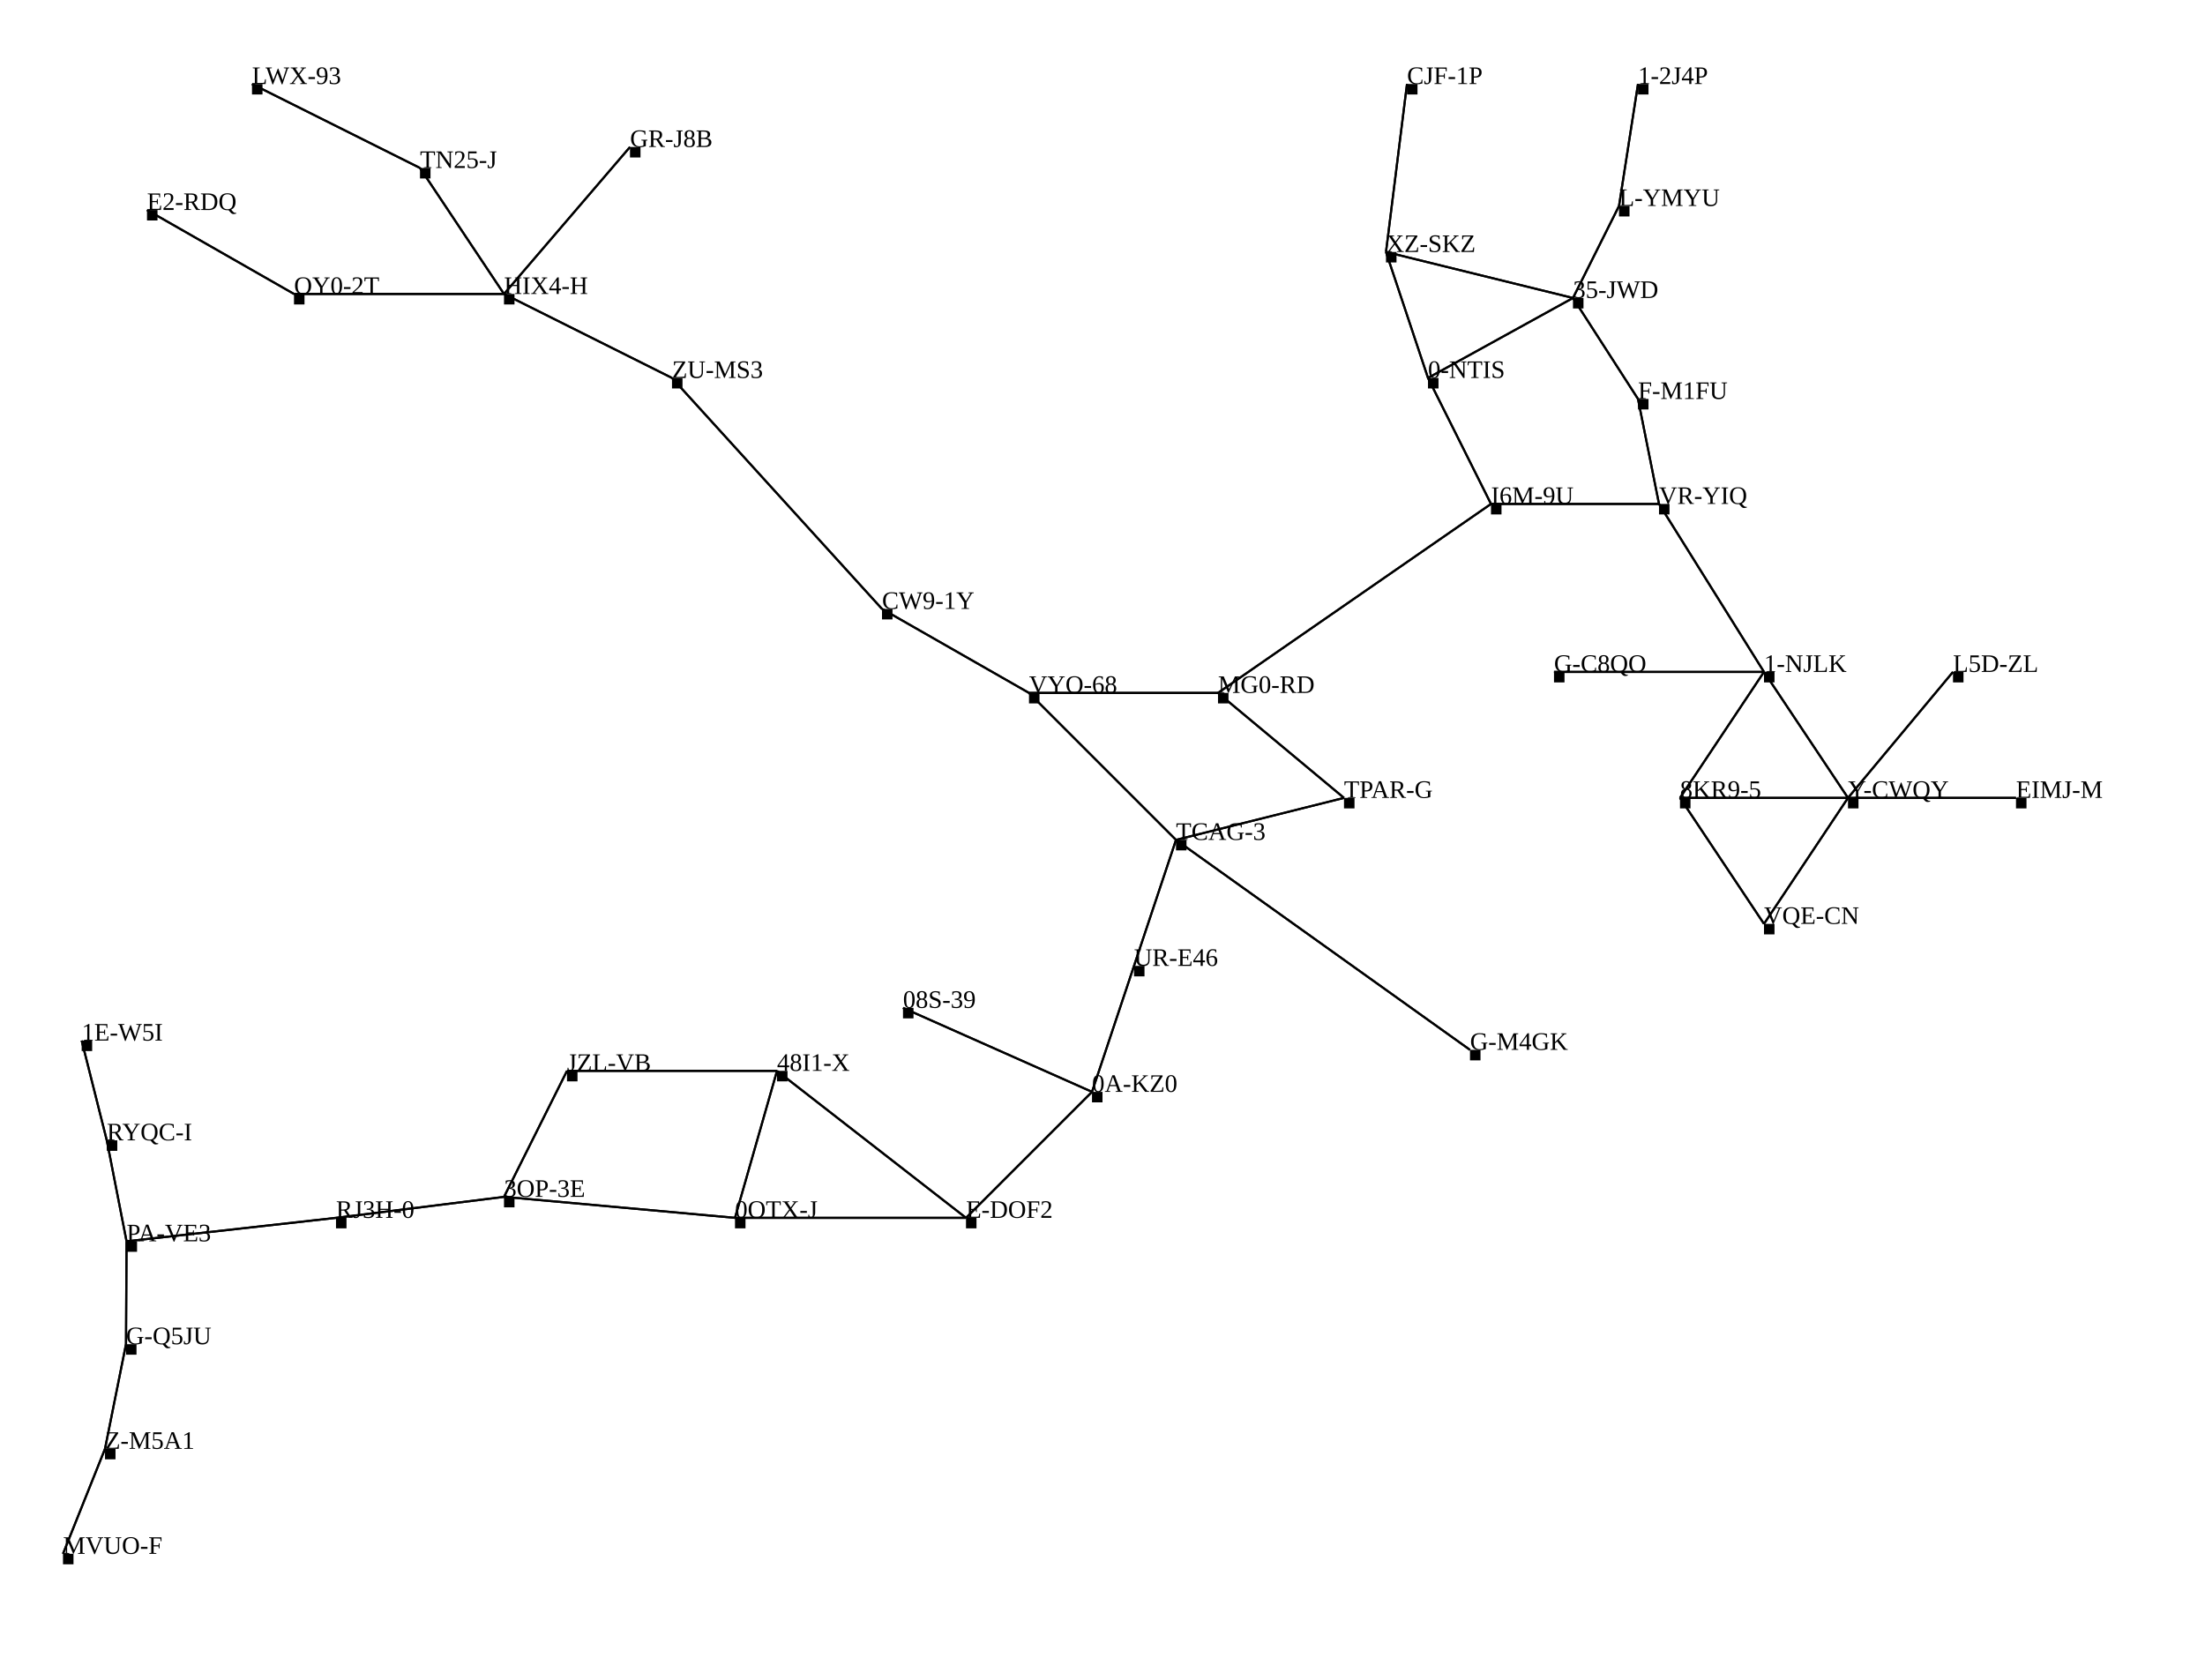
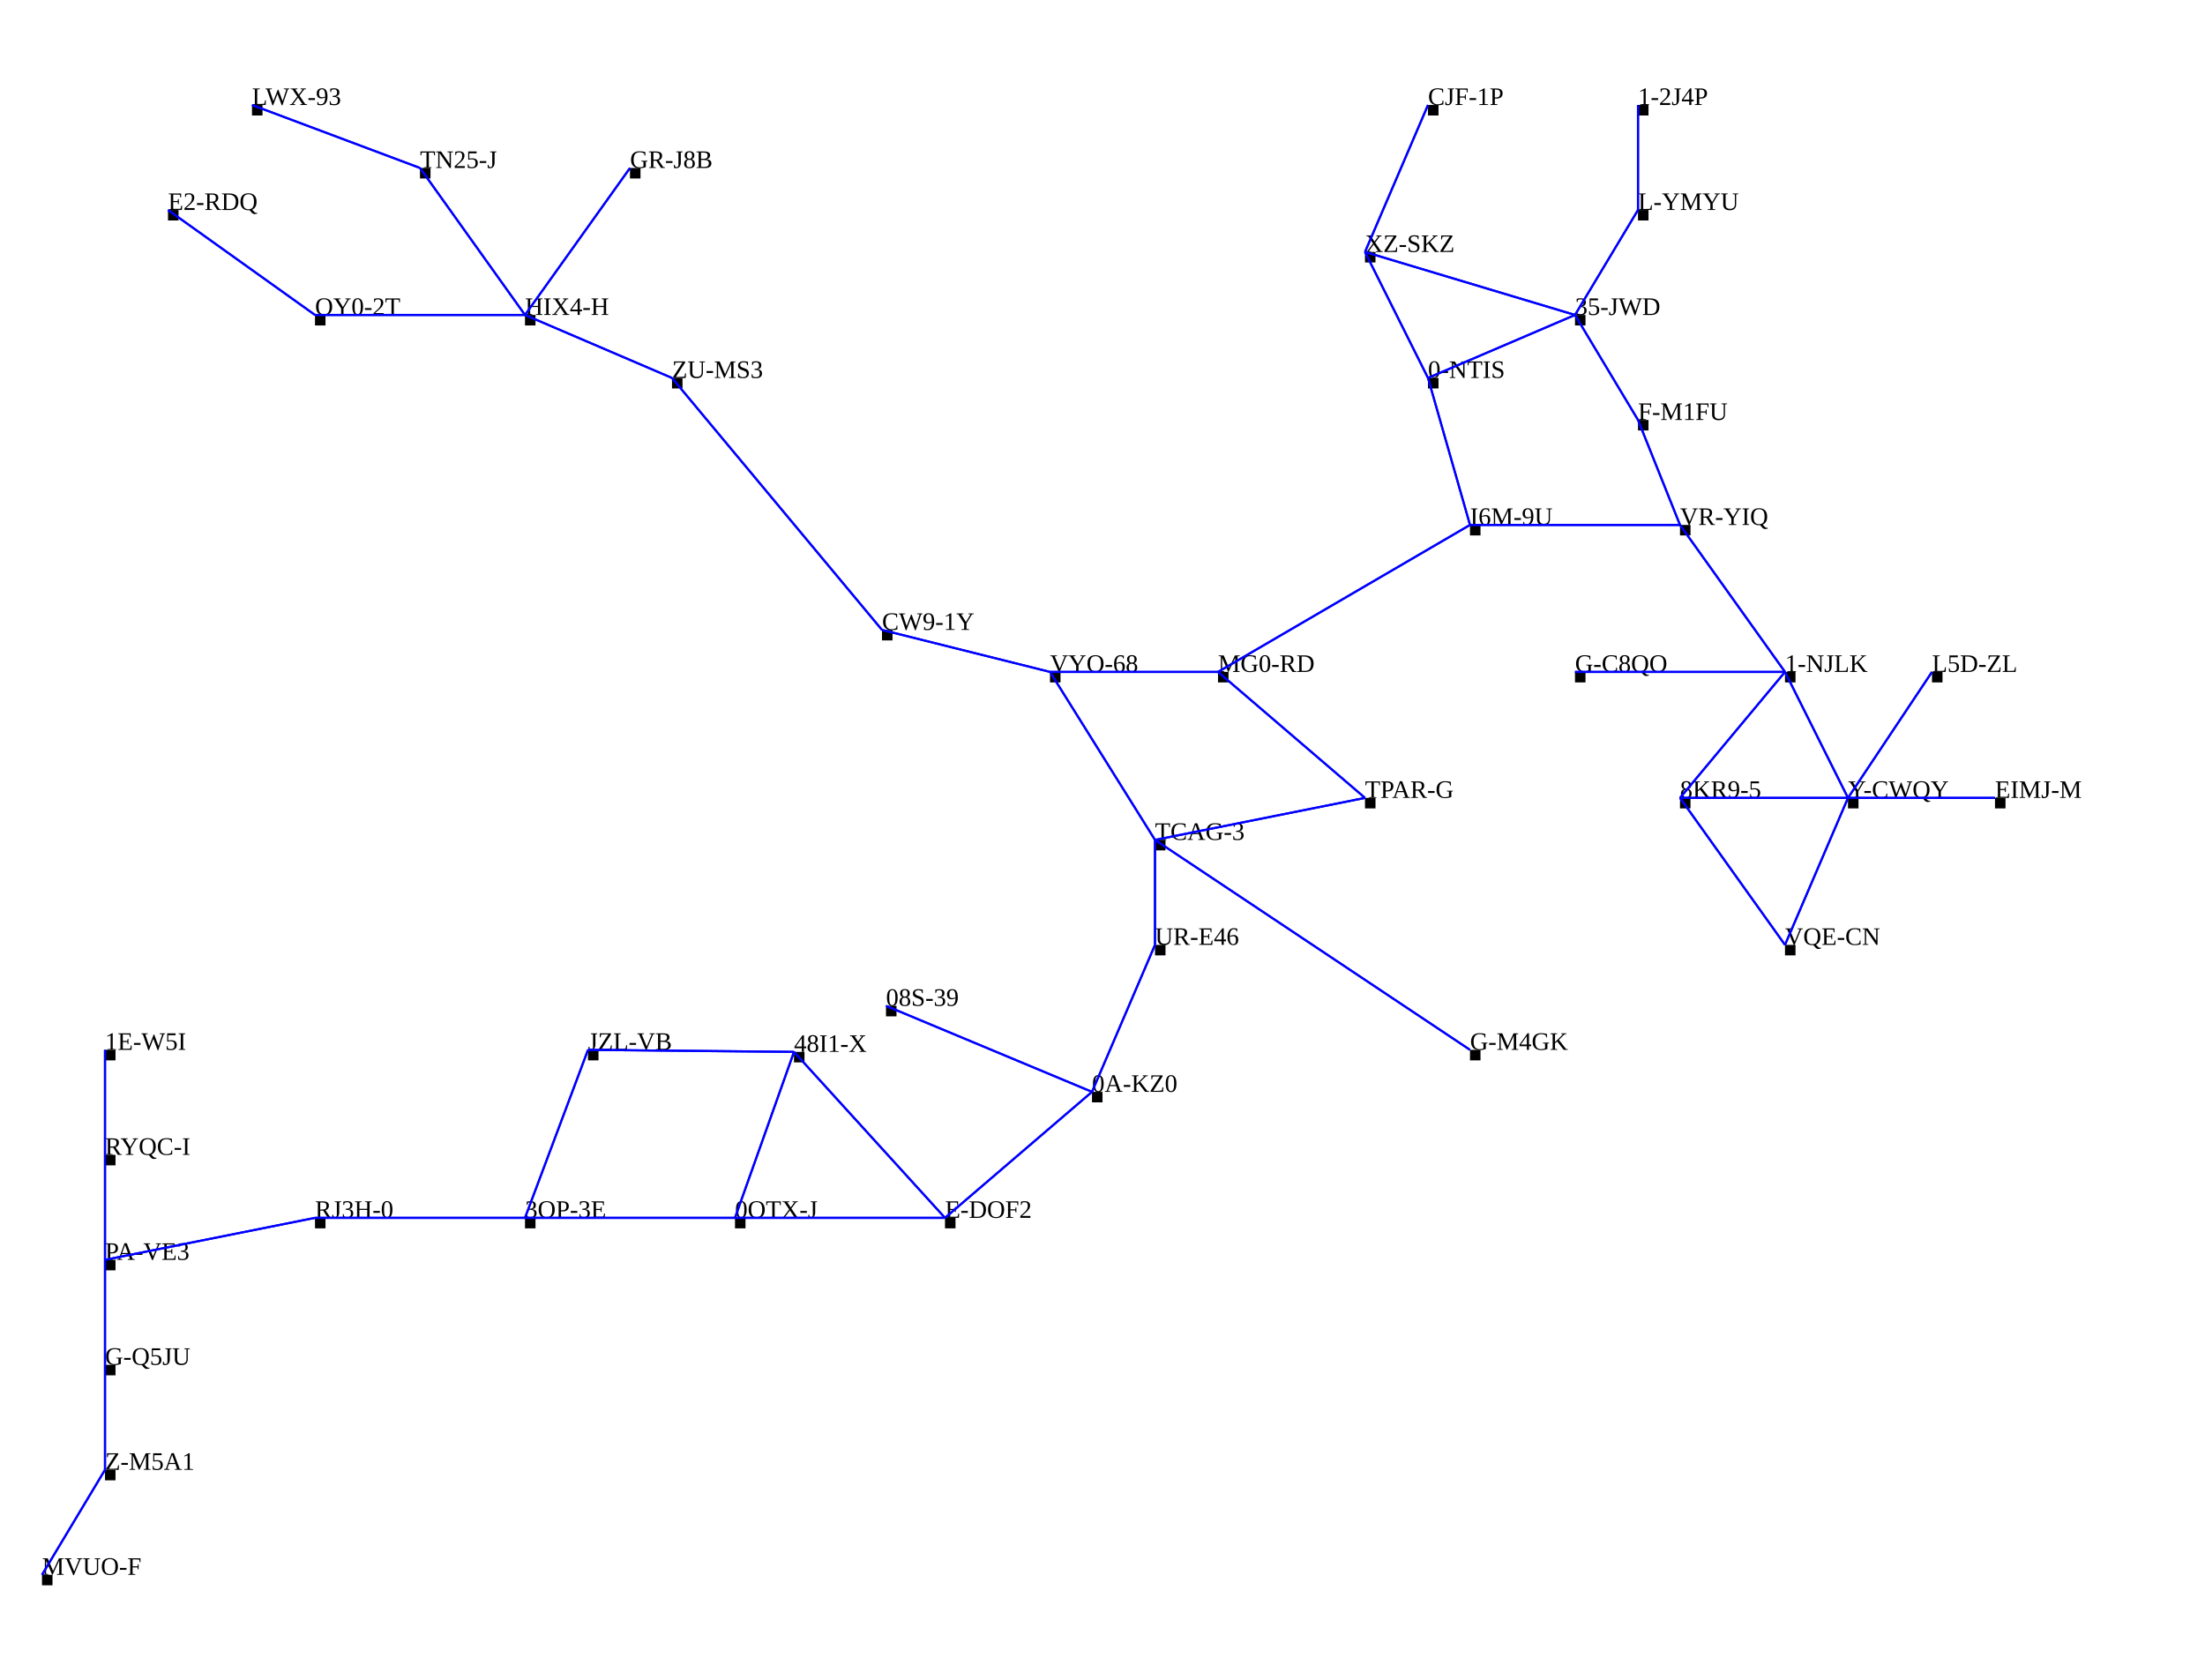
- <svg xmlns="http://www.w3.org/2000/svg" height="800.00" width="1050.00" id="22258">
-   <rect ID="30004964" Type="system" height="5.00" y="495.57" Region="Period Basis" Name="1E-W5I" width="5.00" x="38.89" id="22259" />
-   <text x="38.89" id="22260" y="495.57">1E-W5I</text>
-   <rect ID="30004966" Type="system" height="5.00" y="740.00" Region="Period Basis" Name="MVUO-F" width="5.00" x="30.00" id="22262" />
-   <text x="30.00" id="22263" y="740.00">MVUO-F</text>
-   <rect ID="30004963" Type="system" height="5.00" y="543.09" Region="Period Basis" Name="RYQC-I" width="5.00" x="50.85" id="22265" />
-   <text x="50.85" id="22266" y="543.09">RYQC-I</text>
-   <rect ID="30004965" Type="system" height="5.00" y="690.00" Region="Period Basis" Name="Z-M5A1" width="5.00" x="50.00" id="22268" />
-   <text x="50.00" id="22269" y="690.00">Z-M5A1</text>
-   <rect ID="30004962" Type="system" height="5.00" y="640.17" Region="Period Basis" Name="G-Q5JU" width="5.00" x="60.00" id="22271" />
-   <text x="60.00" id="22272" y="640.17">G-Q5JU</text>
-   <rect ID="30004961" Type="system" height="5.00" y="591.17" Region="Period Basis" Name="PA-VE3" width="5.00" x="60.26" id="22274" />
-   <text x="60.26" id="22275" y="591.17">PA-VE3</text>
-   <rect ID="30004959" Type="system" height="5.00" y="100.00" Region="Period Basis" Name="E2-RDQ" width="5.00" x="70.00" id="22277" />
-   <text x="70.00" id="22278" y="100.00">E2-RDQ</text>
-   <rect ID="30004958" Type="system" height="5.00" y="140.00" Region="Period Basis" Name="OY0-2T" width="5.00" x="140.00" id="22280" />
-   <text x="140.00" id="22281" y="140.00">OY0-2T</text>
-   <rect ID="30004953" Type="system" height="5.00" y="580.00" Region="Period Basis" Name="RJ3H-0" width="5.00" x="160.00" id="22283" />
-   <text x="160.00" id="22284" y="580.00">RJ3H-0</text>
-   <rect ID="30004960" Type="system" height="5.00" y="80.00" Region="Period Basis" Name="TN25-J" width="5.00" x="200.00" id="22286" />
-   <text x="200.00" id="22287" y="80.00">TN25-J</text>
-   <rect ID="30004951" Type="system" height="5.00" y="570.00" Region="Period Basis" Name="3OP-3E" width="5.00" x="240.00" id="22289" />
-   <text x="240.00" id="22290" y="570.00">3OP-3E</text>
-   <rect ID="30004956" Type="system" height="5.00" y="140.00" Region="Period Basis" Name="HIX4-H" width="5.00" x="240.00" id="22292" />
-   <text x="240.00" id="22293" y="140.00">HIX4-H</text>
-   <rect ID="30004952" Type="system" height="5.00" y="510.00" Region="Period Basis" Name="JZL-VB" width="5.00" x="270.00" id="22295" />
-   <text x="270.00" id="22296" y="510.00">JZL-VB</text>
-   <rect ID="30004957" Type="system" height="5.00" y="70.00" Region="Period Basis" Name="GR-J8B" width="5.00" x="300.00" id="22298" />
-   <text x="300.00" id="22299" y="70.00">GR-J8B</text>
-   <rect ID="30004955" Type="system" height="5.00" y="180.00" Region="Period Basis" Name="ZU-MS3" width="5.00" x="320.00" id="22301" />
-   <text x="320.00" id="22302" y="180.00">ZU-MS3</text>
-   <rect ID="30004950" Type="system" height="5.00" y="580.00" Region="Period Basis" Name="0OTX-J" width="5.00" x="350.00" id="22304" />
-   <text x="350.00" id="22305" y="580.00">0OTX-J</text>
-   <rect ID="30004949" Type="system" height="5.00" y="510.00" Region="Period Basis" Name="48I1-X" width="5.00" x="370.00" id="22307" />
-   <text x="370.00" id="22308" y="510.00">48I1-X</text>
-   <rect ID="30004939" Type="system" height="5.00" y="290.00" Region="Period Basis" Name="CW9-1Y" width="5.00" x="420.00" id="22310" />
-   <text x="420.00" id="22311" y="290.00">CW9-1Y</text>
-   <rect ID="30004954" Type="system" height="5.00" y="480.00" Region="Period Basis" Name="08S-39" width="5.00" x="430.00" id="22313" />
-   <text x="430.00" id="22314" y="480.00">08S-39</text>
-   <rect ID="30004948" Type="system" height="5.00" y="580.00" Region="Period Basis" Name="E-DOF2" width="5.00" x="460.00" id="22316" />
-   <text x="460.00" id="22317" y="580.00">E-DOF2</text>
-   <rect ID="30004936" Type="system" height="5.00" y="330.00" Region="Period Basis" Name="VYO-68" width="5.00" x="490.00" id="22319" />
-   <text x="490.00" id="22320" y="330.00">VYO-68</text>
-   <rect ID="30004947" Type="system" height="5.00" y="520.00" Region="Period Basis" Name="0A-KZ0" width="5.00" x="520.00" id="22322" />
-   <text x="520.00" id="22323" y="520.00">0A-KZ0</text>
-   <rect ID="30004938" Type="system" height="5.00" y="460.00" Region="Period Basis" Name="UR-E46" width="5.00" x="540.00" id="22325" />
-   <text x="540.00" id="22326" y="460.00">UR-E46</text>
-   <rect ID="30004937" Type="system" height="5.00" y="400.00" Region="Period Basis" Name="TCAG-3" width="5.00" x="560.00" id="22328" />
-   <text x="560.00" id="22329" y="400.00">TCAG-3</text>
-   <rect ID="30004934" Type="system" height="5.00" y="330.00" Region="Period Basis" Name="MG0-RD" width="5.00" x="580.00" id="22331" />
-   <text x="580.00" id="22332" y="330.00">MG0-RD</text>
-   <rect ID="30004935" Type="system" height="5.00" y="380.00" Region="Period Basis" Name="TPAR-G" width="5.00" x="640.00" id="22334" />
-   <text x="640.00" id="22335" y="380.00">TPAR-G</text>
-   <rect ID="30004932" Type="system" height="5.00" y="120.00" Region="Period Basis" Name="XZ-SKZ" width="5.00" x="660.00" id="22337" />
-   <text x="660.00" id="22338" y="120.00">XZ-SKZ</text>
-   <rect ID="30004930" Type="system" height="5.00" y="180.00" Region="Period Basis" Name="0-NTIS" width="5.00" x="680.00" id="22340" />
-   <text x="680.00" id="22341" y="180.00">0-NTIS</text>
-   <rect ID="30004933" Type="system" height="5.00" y="240.00" Region="Period Basis" Name="I6M-9U" width="5.00" x="710.00" id="22343" />
-   <text x="710.00" id="22344" y="240.00">I6M-9U</text>
-   <rect ID="30004945" Type="system" height="5.00" y="320.00" Region="Period Basis" Name="G-C8QO" width="5.00" x="740.00" id="22346" />
-   <text x="740.00" id="22347" y="320.00">G-C8QO</text>
-   <rect ID="30004928" Type="system" height="5.00" y="141.91" Region="Period Basis" Name="35-JWD" width="5.00" x="749.04" id="22349" />
-   <text x="749.04" id="22350" y="141.91">35-JWD</text>
-   <rect ID="30004927" Type="system" height="5.00" y="98.09" Region="Period Basis" Name="L-YMYU" width="5.00" x="770.96" id="22352" />
-   <text x="770.96" id="22353" y="98.09">L-YMYU</text>
-   <rect ID="30004929" Type="system" height="5.00" y="190.00" Region="Period Basis" Name="F-M1FU" width="5.00" x="780.00" id="22355" />
-   <text x="780.00" id="22356" y="190.00">F-M1FU</text>
-   <rect ID="30004931" Type="system" height="5.00" y="240.00" Region="Period Basis" Name="VR-YIQ" width="5.00" x="790.00" id="22358" />
-   <text x="790.00" id="22359" y="240.00">VR-YIQ</text>
-   <rect ID="30004942" Type="system" height="5.00" y="380.00" Region="Period Basis" Name="8KR9-5" width="5.00" x="800.00" id="22361" />
-   <text x="800.00" id="22362" y="380.00">8KR9-5</text>
-   <rect ID="30004940" Type="system" height="5.00" y="320.00" Region="Period Basis" Name="1-NJLK" width="5.00" x="840.00" id="22364" />
-   <text x="840.00" id="22365" y="320.00">1-NJLK</text>
-   <rect ID="30004943" Type="system" height="5.00" y="440.00" Region="Period Basis" Name="VQE-CN" width="5.00" x="840.00" id="22367" />
-   <text x="840.00" id="22368" y="440.00">VQE-CN</text>
-   <rect ID="30004941" Type="system" height="5.00" y="380.00" Region="Period Basis" Name="Y-CWQY" width="5.00" x="880.00" id="22370" />
-   <text x="880.00" id="22371" y="380.00">Y-CWQY</text>
-   <rect ID="30004944" Type="system" height="5.00" y="320.00" Region="Period Basis" Name="L5D-ZL" width="5.00" x="930.00" id="22373" />
-   <text x="930.00" id="22374" y="320.00">L5D-ZL</text>
-   <rect ID="30004946" Type="system" height="5.00" y="380.00" Region="Period Basis" Name="EIMJ-M" width="5.00" x="960.00" id="22376" />
-   <text x="960.00" id="22377" y="380.00">EIMJ-M</text>
-   <rect ID="30004800" Type="system" height="5.00" y="40.00" Region="Delve" Name="LWX-93" width="5.00" x="120.00" id="22379" />
-   <text x="120.00" id="22380" y="40.00">LWX-93</text>
-   <rect ID="30001926" Type="system" height="5.00" y="40.00" Region="Stain" Name="CJF-1P" width="5.00" x="670.00" id="22382" />
-   <text x="670.00" id="22383" y="40.00">CJF-1P</text>
-   <rect ID="30004696" Type="system" height="5.00" y="500.00" Region="Paragon Soul" Name="G-M4GK" width="5.00" x="700.00" id="22385" />
-   <text x="700.00" id="22386" y="500.00">G-M4GK</text>
-   <rect ID="30004801" Type="system" height="5.00" y="40.00" Region="Delve" Name="1-2J4P" width="5.00" x="780.00" id="22388" />
-   <text x="780.00" id="22389" y="40.00">1-2J4P</text>
-   <line x2="50.85" y1="495.57" x1="38.89" style="stroke:black;fill:black;" y2="543.09" id="22391" />
-   <line x2="50.00" y1="740.00" x1="30.00" style="stroke:black;fill:black;" y2="690.00" id="22392" />
-   <line x2="60.26" y1="543.09" x1="50.85" style="stroke:black;fill:black;" y2="591.17" id="22393" />
-   <line x2="38.89" y1="543.09" x1="50.85" style="stroke:black;fill:black;" y2="495.57" id="22394" />
-   <line x2="60.00" y1="690.00" x1="50.00" style="stroke:black;fill:black;" y2="640.17" id="22395" />
-   <line x2="30.00" y1="690.00" x1="50.00" style="stroke:black;fill:black;" y2="740.00" id="22396" />
-   <line x2="60.26" y1="640.17" x1="60.00" style="stroke:black;fill:black;" y2="591.17" id="22397" />
-   <line x2="50.00" y1="640.17" x1="60.00" style="stroke:black;fill:black;" y2="690.00" id="22398" />
-   <line x2="160.00" y1="591.17" x1="60.26" style="stroke:black;fill:black;" y2="580.00" id="22399" />
-   <line x2="60.00" y1="591.17" x1="60.26" style="stroke:black;fill:black;" y2="640.17" id="22400" />
-   <line x2="50.85" y1="591.17" x1="60.26" style="stroke:black;fill:black;" y2="543.09" id="22401" />
-   <line x2="140.00" y1="100.00" x1="70.00" style="stroke:black;fill:black;" y2="140.00" id="22402" />
-   <line x2="240.00" y1="140.00" x1="140.00" style="stroke:black;fill:black;" y2="140.00" id="22403" />
-   <line x2="70.00" y1="140.00" x1="140.00" style="stroke:black;fill:black;" y2="100.00" id="22404" />
-   <line x2="240.00" y1="580.00" x1="160.00" style="stroke:black;fill:black;" y2="570.00" id="22405" />
-   <line x2="60.26" y1="580.00" x1="160.00" style="stroke:black;fill:black;" y2="591.17" id="22406" />
-   <line x2="120.00" y1="80.00" x1="200.00" style="stroke:black;fill:black;" y2="40.00" id="22407" />
-   <line x2="240.00" y1="80.00" x1="200.00" style="stroke:black;fill:black;" y2="140.00" id="22408" />
-   <line x2="350.00" y1="570.00" x1="240.00" style="stroke:black;fill:black;" y2="580.00" id="22409" />
-   <line x2="270.00" y1="570.00" x1="240.00" style="stroke:black;fill:black;" y2="510.00" id="22410" />
-   <line x2="160.00" y1="570.00" x1="240.00" style="stroke:black;fill:black;" y2="580.00" id="22411" />
-   <line x2="320.00" y1="140.00" x1="240.00" style="stroke:black;fill:black;" y2="180.00" id="22412" />
-   <line x2="300.00" y1="140.00" x1="240.00" style="stroke:black;fill:black;" y2="70.00" id="22413" />
-   <line x2="140.00" y1="140.00" x1="240.00" style="stroke:black;fill:black;" y2="140.00" id="22414" />
-   <line x2="200.00" y1="140.00" x1="240.00" style="stroke:black;fill:black;" y2="80.00" id="22415" />
-   <line x2="370.00" y1="510.00" x1="270.00" style="stroke:black;fill:black;" y2="510.00" id="22416" />
-   <line x2="240.00" y1="510.00" x1="270.00" style="stroke:black;fill:black;" y2="570.00" id="22417" />
-   <line x2="240.00" y1="70.00" x1="300.00" style="stroke:black;fill:black;" y2="140.00" id="22418" />
-   <line x2="420.00" y1="180.00" x1="320.00" style="stroke:black;fill:black;" y2="290.00" id="22419" />
-   <line x2="240.00" y1="180.00" x1="320.00" style="stroke:black;fill:black;" y2="140.00" id="22420" />
-   <line x2="460.00" y1="580.00" x1="350.00" style="stroke:black;fill:black;" y2="580.00" id="22421" />
-   <line x2="370.00" y1="580.00" x1="350.00" style="stroke:black;fill:black;" y2="510.00" id="22422" />
-   <line x2="240.00" y1="580.00" x1="350.00" style="stroke:black;fill:black;" y2="570.00" id="22423" />
-   <line x2="460.00" y1="510.00" x1="370.00" style="stroke:black;fill:black;" y2="580.00" id="22424" />
-   <line x2="350.00" y1="510.00" x1="370.00" style="stroke:black;fill:black;" y2="580.00" id="22425" />
-   <line x2="270.00" y1="510.00" x1="370.00" style="stroke:black;fill:black;" y2="510.00" id="22426" />
-   <line x2="490.00" y1="290.00" x1="420.00" style="stroke:black;fill:black;" y2="330.00" id="22427" />
-   <line x2="320.00" y1="290.00" x1="420.00" style="stroke:black;fill:black;" y2="180.00" id="22428" />
-   <line x2="520.00" y1="480.00" x1="430.00" style="stroke:black;fill:black;" y2="520.00" id="22429" />
-   <line x2="520.00" y1="580.00" x1="460.00" style="stroke:black;fill:black;" y2="520.00" id="22430" />
-   <line x2="370.00" y1="580.00" x1="460.00" style="stroke:black;fill:black;" y2="510.00" id="22431" />
-   <line x2="350.00" y1="580.00" x1="460.00" style="stroke:black;fill:black;" y2="580.00" id="22432" />
-   <line x2="580.00" y1="330.00" x1="490.00" style="stroke:black;fill:black;" y2="330.00" id="22433" />
-   <line x2="560.00" y1="330.00" x1="490.00" style="stroke:black;fill:black;" y2="400.00" id="22434" />
-   <line x2="420.00" y1="330.00" x1="490.00" style="stroke:black;fill:black;" y2="290.00" id="22435" />
-   <line x2="540.00" y1="520.00" x1="520.00" style="stroke:black;fill:black;" y2="460.00" id="22436" />
-   <line x2="460.00" y1="520.00" x1="520.00" style="stroke:black;fill:black;" y2="580.00" id="22437" />
-   <line x2="430.00" y1="520.00" x1="520.00" style="stroke:black;fill:black;" y2="480.00" id="22438" />
-   <line x2="560.00" y1="460.00" x1="540.00" style="stroke:black;fill:black;" y2="400.00" id="22439" />
-   <line x2="520.00" y1="460.00" x1="540.00" style="stroke:black;fill:black;" y2="520.00" id="22440" />
-   <line x2="700.00" y1="400.00" x1="560.00" style="stroke:black;fill:black;" y2="500.00" id="22441" />
-   <line x2="640.00" y1="400.00" x1="560.00" style="stroke:black;fill:black;" y2="380.00" id="22442" />
-   <line x2="490.00" y1="400.00" x1="560.00" style="stroke:black;fill:black;" y2="330.00" id="22443" />
-   <line x2="540.00" y1="400.00" x1="560.00" style="stroke:black;fill:black;" y2="460.00" id="22444" />
-   <line x2="710.00" y1="330.00" x1="580.00" style="stroke:black;fill:black;" y2="240.00" id="22445" />
-   <line x2="640.00" y1="330.00" x1="580.00" style="stroke:black;fill:black;" y2="380.00" id="22446" />
-   <line x2="490.00" y1="330.00" x1="580.00" style="stroke:black;fill:black;" y2="330.00" id="22447" />
-   <line x2="580.00" y1="380.00" x1="640.00" style="stroke:black;fill:black;" y2="330.00" id="22448" />
-   <line x2="560.00" y1="380.00" x1="640.00" style="stroke:black;fill:black;" y2="400.00" id="22449" />
-   <line x2="670.00" y1="120.00" x1="660.00" style="stroke:black;fill:black;" y2="40.00" id="22450" />
-   <line x2="749.04" y1="120.00" x1="660.00" style="stroke:black;fill:black;" y2="141.91" id="22451" />
-   <line x2="680.00" y1="120.00" x1="660.00" style="stroke:black;fill:black;" y2="180.00" id="22452" />
-   <line x2="749.04" y1="180.00" x1="680.00" style="stroke:black;fill:black;" y2="141.91" id="22453" />
-   <line x2="660.00" y1="180.00" x1="680.00" style="stroke:black;fill:black;" y2="120.00" id="22454" />
-   <line x2="710.00" y1="180.00" x1="680.00" style="stroke:black;fill:black;" y2="240.00" id="22455" />
-   <line x2="680.00" y1="240.00" x1="710.00" style="stroke:black;fill:black;" y2="180.00" id="22456" />
-   <line x2="790.00" y1="240.00" x1="710.00" style="stroke:black;fill:black;" y2="240.00" id="22457" />
-   <line x2="580.00" y1="240.00" x1="710.00" style="stroke:black;fill:black;" y2="330.00" id="22458" />
-   <line x2="840.00" y1="320.00" x1="740.00" style="stroke:black;fill:black;" y2="320.00" id="22459" />
-   <line x2="770.96" y1="141.91" x1="749.04" style="stroke:black;fill:black;" y2="98.09" id="22460" />
-   <line x2="780.00" y1="141.91" x1="749.04" style="stroke:black;fill:black;" y2="190.00" id="22461" />
-   <line x2="680.00" y1="141.91" x1="749.04" style="stroke:black;fill:black;" y2="180.00" id="22462" />
-   <line x2="660.00" y1="141.91" x1="749.04" style="stroke:black;fill:black;" y2="120.00" id="22463" />
-   <line x2="780.00" y1="98.09" x1="770.96" style="stroke:black;fill:black;" y2="40.00" id="22464" />
-   <line x2="749.04" y1="98.09" x1="770.96" style="stroke:black;fill:black;" y2="141.91" id="22465" />
-   <line x2="749.04" y1="190.00" x1="780.00" style="stroke:black;fill:black;" y2="141.91" id="22466" />
-   <line x2="790.00" y1="190.00" x1="780.00" style="stroke:black;fill:black;" y2="240.00" id="22467" />
-   <line x2="780.00" y1="240.00" x1="790.00" style="stroke:black;fill:black;" y2="190.00" id="22468" />
-   <line x2="710.00" y1="240.00" x1="790.00" style="stroke:black;fill:black;" y2="240.00" id="22469" />
-   <line x2="840.00" y1="240.00" x1="790.00" style="stroke:black;fill:black;" y2="320.00" id="22470" />
-   <line x2="840.00" y1="380.00" x1="800.00" style="stroke:black;fill:black;" y2="320.00" id="22471" />
-   <line x2="880.00" y1="380.00" x1="800.00" style="stroke:black;fill:black;" y2="380.00" id="22472" />
-   <line x2="840.00" y1="380.00" x1="800.00" style="stroke:black;fill:black;" y2="440.00" id="22473" />
-   <line x2="790.00" y1="320.00" x1="840.00" style="stroke:black;fill:black;" y2="240.00" id="22474" />
-   <line x2="880.00" y1="320.00" x1="840.00" style="stroke:black;fill:black;" y2="380.00" id="22475" />
-   <line x2="800.00" y1="320.00" x1="840.00" style="stroke:black;fill:black;" y2="380.00" id="22476" />
-   <line x2="740.00" y1="320.00" x1="840.00" style="stroke:black;fill:black;" y2="320.00" id="22477" />
-   <line x2="880.00" y1="440.00" x1="840.00" style="stroke:black;fill:black;" y2="380.00" id="22478" />
-   <line x2="800.00" y1="440.00" x1="840.00" style="stroke:black;fill:black;" y2="380.00" id="22479" />
-   <line x2="840.00" y1="380.00" x1="880.00" style="stroke:black;fill:black;" y2="320.00" id="22480" />
-   <line x2="800.00" y1="380.00" x1="880.00" style="stroke:black;fill:black;" y2="380.00" id="22481" />
-   <line x2="840.00" y1="380.00" x1="880.00" style="stroke:black;fill:black;" y2="440.00" id="22482" />
-   <line x2="930.00" y1="380.00" x1="880.00" style="stroke:black;fill:black;" y2="320.00" id="22483" />
-   <line x2="960.00" y1="380.00" x1="880.00" style="stroke:black;fill:black;" y2="380.00" id="22484" />
-   <line x2="880.00" y1="320.00" x1="930.00" style="stroke:black;fill:black;" y2="380.00" id="22485" />
-   <line x2="880.00" y1="380.00" x1="960.00" style="stroke:black;fill:black;" y2="380.00" id="22486" />
-   <line x2="200.00" y1="40.00" x1="120.00" style="stroke:black;fill:black;" y2="80.00" id="22487" />
-   <line x2="660.00" y1="40.00" x1="670.00" style="stroke:black;fill:black;" y2="120.00" id="22488" />
-   <line x2="560.00" y1="500.00" x1="700.00" style="stroke:black;fill:black;" y2="400.00" id="22489" />
-   <line x2="770.96" y1="40.00" x1="780.00" style="stroke:black;fill:black;" y2="98.09" id="22490" />
+ <svg xmlns="http://www.w3.org/2000/svg" height="800.00" id="22258" width="1050.00">
+   <rect Name="1E-W5I" ID="30004964" Type="system" Region="Period Basis" y="500.00" x="50.00" width="5.00" height="5.00" id="22259" />
+   <text x="50.00" y="500.00" id="22260">1E-W5I</text>
+   <rect Name="MVUO-F" ID="30004966" Type="system" Region="Period Basis" y="750.00" x="20.00" width="5.00" height="5.00" id="22262" />
+   <text x="20.00" y="750.00" id="22263">MVUO-F</text>
+   <rect Name="RYQC-I" ID="30004963" Type="system" Region="Period Basis" y="550.00" x="50.00" width="5.00" height="5.00" id="22265" />
+   <text x="50.00" y="550.00" id="22266">RYQC-I</text>
+   <rect Name="Z-M5A1" ID="30004965" Type="system" Region="Period Basis" y="700.00" x="50.00" width="5.00" height="5.00" id="22268" />
+   <text x="50.00" y="700.00" id="22269">Z-M5A1</text>
+   <rect Name="G-Q5JU" ID="30004962" Type="system" Region="Period Basis" y="650.00" x="50.00" width="5.00" height="5.00" id="22271" />
+   <text x="50.00" y="650.00" id="22272">G-Q5JU</text>
+   <rect Name="PA-VE3" ID="30004961" Type="system" Region="Period Basis" y="600.00" x="50.00" width="5.00" height="5.00" id="22274" />
+   <text x="50.00" y="600.00" id="22275">PA-VE3</text>
+   <rect Name="E2-RDQ" ID="30004959" Type="system" Region="Period Basis" y="100.00" x="80.00" width="5.00" height="5.00" id="22277" />
+   <text x="80.00" y="100.00" id="22278">E2-RDQ</text>
+   <rect Name="OY0-2T" ID="30004958" Type="system" Region="Period Basis" y="150.00" x="150.00" width="5.00" height="5.00" id="22280" />
+   <text x="150.00" y="150.00" id="22281">OY0-2T</text>
+   <rect Name="RJ3H-0" ID="30004953" Type="system" Region="Period Basis" y="580.00" x="150.00" width="5.00" height="5.00" id="22283" />
+   <text x="150.00" y="580.00" id="22284">RJ3H-0</text>
+   <rect Name="TN25-J" ID="30004960" Type="system" Region="Period Basis" y="80.00" x="200.00" width="5.00" height="5.00" id="22286" />
+   <text x="200.00" y="80.00" id="22287">TN25-J</text>
+   <rect Name="3OP-3E" ID="30004951" Type="system" Region="Period Basis" y="580.00" x="250.00" width="5.00" height="5.00" id="22289" />
+   <text x="250.00" y="580.00" id="22290">3OP-3E</text>
+   <rect Name="HIX4-H" ID="30004956" Type="system" Region="Period Basis" y="150.00" x="250.00" width="5.00" height="5.00" id="22292" />
+   <text x="250.00" y="150.00" id="22293">HIX4-H</text>
+   <rect Name="JZL-VB" ID="30004952" Type="system" Region="Period Basis" y="500.00" x="280.00" width="5.00" height="5.00" id="22295" />
+   <text x="280.00" y="500.00" id="22296">JZL-VB</text>
+   <rect Name="GR-J8B" ID="30004957" Type="system" Region="Period Basis" y="80.00" x="300.00" width="5.00" height="5.00" id="22298" />
+   <text x="300.00" y="80.00" id="22299">GR-J8B</text>
+   <rect Name="ZU-MS3" ID="30004955" Type="system" Region="Period Basis" y="180.00" x="320.00" width="5.00" height="5.00" id="22301" />
+   <text x="320.00" y="180.00" id="22302">ZU-MS3</text>
+   <rect Name="0OTX-J" ID="30004950" Type="system" Region="Period Basis" y="580.00" x="350.00" width="5.00" height="5.00" id="22304" />
+   <text x="350.00" y="580.00" id="22305">0OTX-J</text>
+   <rect Name="48I1-X" ID="30004949" Type="system" Region="Period Basis" y="500.96" x="378.09" width="5.00" height="5.00" id="22307" />
+   <text x="378.09" y="500.96" id="22308">48I1-X</text>
+   <rect Name="CW9-1Y" ID="30004939" Type="system" Region="Period Basis" y="300.00" x="420.00" width="5.00" height="5.00" id="22310" />
+   <text x="420.00" y="300.00" id="22311">CW9-1Y</text>
+   <rect Name="08S-39" ID="30004954" Type="system" Region="Period Basis" y="479.04" x="421.91" width="5.00" height="5.00" id="22313" />
+   <text x="421.91" y="479.04" id="22314">08S-39</text>
+   <rect Name="E-DOF2" ID="30004948" Type="system" Region="Period Basis" y="580.00" x="450.00" width="5.00" height="5.00" id="22316" />
+   <text x="450.00" y="580.00" id="22317">E-DOF2</text>
+   <rect Name="VYO-68" ID="30004936" Type="system" Region="Period Basis" y="320.00" x="500.00" width="5.00" height="5.00" id="22319" />
+   <text x="500.00" y="320.00" id="22320">VYO-68</text>
+   <rect Name="0A-KZ0" ID="30004947" Type="system" Region="Period Basis" y="520.00" x="520.00" width="5.00" height="5.00" id="22322" />
+   <text x="520.00" y="520.00" id="22323">0A-KZ0</text>
+   <rect Name="UR-E46" ID="30004938" Type="system" Region="Period Basis" y="450.00" x="550.00" width="5.00" height="5.00" id="22325" />
+   <text x="550.00" y="450.00" id="22326">UR-E46</text>
+   <rect Name="TCAG-3" ID="30004937" Type="system" Region="Period Basis" y="400.00" x="550.00" width="5.00" height="5.00" id="22328" />
+   <text x="550.00" y="400.00" id="22329">TCAG-3</text>
+   <rect Name="MG0-RD" ID="30004934" Type="system" Region="Period Basis" y="320.00" x="580.00" width="5.00" height="5.00" id="22331" />
+   <text x="580.00" y="320.00" id="22332">MG0-RD</text>
+   <rect Name="TPAR-G" ID="30004935" Type="system" Region="Period Basis" y="380.00" x="650.00" width="5.00" height="5.00" id="22334" />
+   <text x="650.00" y="380.00" id="22335">TPAR-G</text>
+   <rect Name="XZ-SKZ" ID="30004932" Type="system" Region="Period Basis" y="120.00" x="650.00" width="5.00" height="5.00" id="22337" />
+   <text x="650.00" y="120.00" id="22338">XZ-SKZ</text>
+   <rect Name="0-NTIS" ID="30004930" Type="system" Region="Period Basis" y="180.00" x="680.00" width="5.00" height="5.00" id="22340" />
+   <text x="680.00" y="180.00" id="22341">0-NTIS</text>
+   <rect Name="I6M-9U" ID="30004933" Type="system" Region="Period Basis" y="250.00" x="700.00" width="5.00" height="5.00" id="22343" />
+   <text x="700.00" y="250.00" id="22344">I6M-9U</text>
+   <rect Name="G-C8QO" ID="30004945" Type="system" Region="Period Basis" y="320.00" x="750.00" width="5.00" height="5.00" id="22346" />
+   <text x="750.00" y="320.00" id="22347">G-C8QO</text>
+   <rect Name="35-JWD" ID="30004928" Type="system" Region="Period Basis" y="150.00" x="750.00" width="5.00" height="5.00" id="22349" />
+   <text x="750.00" y="150.00" id="22350">35-JWD</text>
+   <rect Name="L-YMYU" ID="30004927" Type="system" Region="Period Basis" y="100.00" x="780.00" width="5.00" height="5.00" id="22352" />
+   <text x="780.00" y="100.00" id="22353">L-YMYU</text>
+   <rect Name="F-M1FU" ID="30004929" Type="system" Region="Period Basis" y="200.00" x="780.00" width="5.00" height="5.00" id="22355" />
+   <text x="780.00" y="200.00" id="22356">F-M1FU</text>
+   <rect Name="VR-YIQ" ID="30004931" Type="system" Region="Period Basis" y="250.00" x="800.00" width="5.00" height="5.00" id="22358" />
+   <text x="800.00" y="250.00" id="22359">VR-YIQ</text>
+   <rect Name="8KR9-5" ID="30004942" Type="system" Region="Period Basis" y="380.00" x="800.00" width="5.00" height="5.00" id="22361" />
+   <text x="800.00" y="380.00" id="22362">8KR9-5</text>
+   <rect Name="1-NJLK" ID="30004940" Type="system" Region="Period Basis" y="320.00" x="850.00" width="5.00" height="5.00" id="22364" />
+   <text x="850.00" y="320.00" id="22365">1-NJLK</text>
+   <rect Name="VQE-CN" ID="30004943" Type="system" Region="Period Basis" y="450.00" x="850.00" width="5.00" height="5.00" id="22367" />
+   <text x="850.00" y="450.00" id="22368">VQE-CN</text>
+   <rect Name="Y-CWQY" ID="30004941" Type="system" Region="Period Basis" y="380.00" x="880.00" width="5.00" height="5.00" id="22370" />
+   <text x="880.00" y="380.00" id="22371">Y-CWQY</text>
+   <rect Name="L5D-ZL" ID="30004944" Type="system" Region="Period Basis" y="320.00" x="920.00" width="5.00" height="5.00" id="22373" />
+   <text x="920.00" y="320.00" id="22374">L5D-ZL</text>
+   <rect Name="EIMJ-M" ID="30004946" Type="system" Region="Period Basis" y="380.00" x="950.00" width="5.00" height="5.00" id="22376" />
+   <text x="950.00" y="380.00" id="22377">EIMJ-M</text>
+   <rect Name="LWX-93" ID="30004800" Type="system" Region="Delve" y="50.00" x="120.00" width="5.00" height="5.00" id="22379" />
+   <text x="120.00" y="50.00" id="22380">LWX-93</text>
+   <rect Name="CJF-1P" ID="30001926" Type="system" Region="Stain" y="50.00" x="680.00" width="5.00" height="5.00" id="22382" />
+   <text x="680.00" y="50.00" id="22383">CJF-1P</text>
+   <rect Name="G-M4GK" ID="30004696" Type="system" Region="Paragon Soul" y="500.00" x="700.00" width="5.00" height="5.00" id="22385" />
+   <text x="700.00" y="500.00" id="22386">G-M4GK</text>
+   <rect Name="1-2J4P" ID="30004801" Type="system" Region="Delve" y="50.00" x="780.00" width="5.00" height="5.00" id="22388" />
+   <text x="780.00" y="50.00" id="22389">1-2J4P</text>
+   <line y1="500.00" x1="50.00" y2="550.00" x2="50.00" style="fill:blue;stroke:blue;" id="22391" />
+   <line y1="750.00" x1="20.00" y2="700.00" x2="50.00" style="fill:blue;stroke:blue;" id="22392" />
+   <line y1="550.00" x1="50.00" y2="600.00" x2="50.00" style="fill:blue;stroke:blue;" id="22393" />
+   <line y1="550.00" x1="50.00" y2="500.00" x2="50.00" style="fill:blue;stroke:blue;" id="22394" />
+   <line y1="700.00" x1="50.00" y2="650.00" x2="50.00" style="fill:blue;stroke:blue;" id="22395" />
+   <line y1="700.00" x1="50.00" y2="750.00" x2="20.00" style="fill:blue;stroke:blue;" id="22396" />
+   <line y1="650.00" x1="50.00" y2="600.00" x2="50.00" style="fill:blue;stroke:blue;" id="22397" />
+   <line y1="650.00" x1="50.00" y2="700.00" x2="50.00" style="fill:blue;stroke:blue;" id="22398" />
+   <line y1="600.00" x1="50.00" y2="580.00" x2="150.00" style="fill:blue;stroke:blue;" id="22399" />
+   <line y1="600.00" x1="50.00" y2="650.00" x2="50.00" style="fill:blue;stroke:blue;" id="22400" />
+   <line y1="600.00" x1="50.00" y2="550.00" x2="50.00" style="fill:blue;stroke:blue;" id="22401" />
+   <line y1="100.00" x1="80.00" y2="150.00" x2="150.00" style="fill:blue;stroke:blue;" id="22402" />
+   <line y1="150.00" x1="150.00" y2="150.00" x2="250.00" style="fill:blue;stroke:blue;" id="22403" />
+   <line y1="150.00" x1="150.00" y2="100.00" x2="80.00" style="fill:blue;stroke:blue;" id="22404" />
+   <line y1="580.00" x1="150.00" y2="580.00" x2="250.00" style="fill:blue;stroke:blue;" id="22405" />
+   <line y1="580.00" x1="150.00" y2="600.00" x2="50.00" style="fill:blue;stroke:blue;" id="22406" />
+   <line y1="80.00" x1="200.00" y2="50.00" x2="120.00" style="fill:blue;stroke:blue;" id="22407" />
+   <line y1="80.00" x1="200.00" y2="150.00" x2="250.00" style="fill:blue;stroke:blue;" id="22408" />
+   <line y1="580.00" x1="250.00" y2="580.00" x2="350.00" style="fill:blue;stroke:blue;" id="22409" />
+   <line y1="580.00" x1="250.00" y2="500.00" x2="280.00" style="fill:blue;stroke:blue;" id="22410" />
+   <line y1="580.00" x1="250.00" y2="580.00" x2="150.00" style="fill:blue;stroke:blue;" id="22411" />
+   <line y1="150.00" x1="250.00" y2="180.00" x2="320.00" style="fill:blue;stroke:blue;" id="22412" />
+   <line y1="150.00" x1="250.00" y2="80.00" x2="300.00" style="fill:blue;stroke:blue;" id="22413" />
+   <line y1="150.00" x1="250.00" y2="150.00" x2="150.00" style="fill:blue;stroke:blue;" id="22414" />
+   <line y1="150.00" x1="250.00" y2="80.00" x2="200.00" style="fill:blue;stroke:blue;" id="22415" />
+   <line y1="500.00" x1="280.00" y2="500.96" x2="378.09" style="fill:blue;stroke:blue;" id="22416" />
+   <line y1="500.00" x1="280.00" y2="580.00" x2="250.00" style="fill:blue;stroke:blue;" id="22417" />
+   <line y1="80.00" x1="300.00" y2="150.00" x2="250.00" style="fill:blue;stroke:blue;" id="22418" />
+   <line y1="180.00" x1="320.00" y2="300.00" x2="420.00" style="fill:blue;stroke:blue;" id="22419" />
+   <line y1="180.00" x1="320.00" y2="150.00" x2="250.00" style="fill:blue;stroke:blue;" id="22420" />
+   <line y1="580.00" x1="350.00" y2="580.00" x2="450.00" style="fill:blue;stroke:blue;" id="22421" />
+   <line y1="580.00" x1="350.00" y2="500.96" x2="378.09" style="fill:blue;stroke:blue;" id="22422" />
+   <line y1="580.00" x1="350.00" y2="580.00" x2="250.00" style="fill:blue;stroke:blue;" id="22423" />
+   <line y1="500.96" x1="378.09" y2="580.00" x2="450.00" style="fill:blue;stroke:blue;" id="22424" />
+   <line y1="500.96" x1="378.09" y2="580.00" x2="350.00" style="fill:blue;stroke:blue;" id="22425" />
+   <line y1="500.96" x1="378.09" y2="500.00" x2="280.00" style="fill:blue;stroke:blue;" id="22426" />
+   <line y1="300.00" x1="420.00" y2="320.00" x2="500.00" style="fill:blue;stroke:blue;" id="22427" />
+   <line y1="300.00" x1="420.00" y2="180.00" x2="320.00" style="fill:blue;stroke:blue;" id="22428" />
+   <line y1="479.04" x1="421.91" y2="520.00" x2="520.00" style="fill:blue;stroke:blue;" id="22429" />
+   <line y1="580.00" x1="450.00" y2="520.00" x2="520.00" style="fill:blue;stroke:blue;" id="22430" />
+   <line y1="580.00" x1="450.00" y2="500.96" x2="378.09" style="fill:blue;stroke:blue;" id="22431" />
+   <line y1="580.00" x1="450.00" y2="580.00" x2="350.00" style="fill:blue;stroke:blue;" id="22432" />
+   <line y1="320.00" x1="500.00" y2="320.00" x2="580.00" style="fill:blue;stroke:blue;" id="22433" />
+   <line y1="320.00" x1="500.00" y2="400.00" x2="550.00" style="fill:blue;stroke:blue;" id="22434" />
+   <line y1="320.00" x1="500.00" y2="300.00" x2="420.00" style="fill:blue;stroke:blue;" id="22435" />
+   <line y1="520.00" x1="520.00" y2="450.00" x2="550.00" style="fill:blue;stroke:blue;" id="22436" />
+   <line y1="520.00" x1="520.00" y2="580.00" x2="450.00" style="fill:blue;stroke:blue;" id="22437" />
+   <line y1="520.00" x1="520.00" y2="479.04" x2="421.91" style="fill:blue;stroke:blue;" id="22438" />
+   <line y1="450.00" x1="550.00" y2="400.00" x2="550.00" style="fill:blue;stroke:blue;" id="22439" />
+   <line y1="450.00" x1="550.00" y2="520.00" x2="520.00" style="fill:blue;stroke:blue;" id="22440" />
+   <line y1="400.00" x1="550.00" y2="500.00" x2="700.00" style="fill:blue;stroke:blue;" id="22441" />
+   <line y1="400.00" x1="550.00" y2="380.00" x2="650.00" style="fill:blue;stroke:blue;" id="22442" />
+   <line y1="400.00" x1="550.00" y2="320.00" x2="500.00" style="fill:blue;stroke:blue;" id="22443" />
+   <line y1="400.00" x1="550.00" y2="450.00" x2="550.00" style="fill:blue;stroke:blue;" id="22444" />
+   <line y1="320.00" x1="580.00" y2="250.00" x2="700.00" style="fill:blue;stroke:blue;" id="22445" />
+   <line y1="320.00" x1="580.00" y2="380.00" x2="650.00" style="fill:blue;stroke:blue;" id="22446" />
+   <line y1="320.00" x1="580.00" y2="320.00" x2="500.00" style="fill:blue;stroke:blue;" id="22447" />
+   <line y1="380.00" x1="650.00" y2="320.00" x2="580.00" style="fill:blue;stroke:blue;" id="22448" />
+   <line y1="380.00" x1="650.00" y2="400.00" x2="550.00" style="fill:blue;stroke:blue;" id="22449" />
+   <line y1="120.00" x1="650.00" y2="50.00" x2="680.00" style="fill:blue;stroke:blue;" id="22450" />
+   <line y1="120.00" x1="650.00" y2="150.00" x2="750.00" style="fill:blue;stroke:blue;" id="22451" />
+   <line y1="120.00" x1="650.00" y2="180.00" x2="680.00" style="fill:blue;stroke:blue;" id="22452" />
+   <line y1="180.00" x1="680.00" y2="150.00" x2="750.00" style="fill:blue;stroke:blue;" id="22453" />
+   <line y1="180.00" x1="680.00" y2="120.00" x2="650.00" style="fill:blue;stroke:blue;" id="22454" />
+   <line y1="180.00" x1="680.00" y2="250.00" x2="700.00" style="fill:blue;stroke:blue;" id="22455" />
+   <line y1="250.00" x1="700.00" y2="180.00" x2="680.00" style="fill:blue;stroke:blue;" id="22456" />
+   <line y1="250.00" x1="700.00" y2="250.00" x2="800.00" style="fill:blue;stroke:blue;" id="22457" />
+   <line y1="250.00" x1="700.00" y2="320.00" x2="580.00" style="fill:blue;stroke:blue;" id="22458" />
+   <line y1="320.00" x1="750.00" y2="320.00" x2="850.00" style="fill:blue;stroke:blue;" id="22459" />
+   <line y1="150.00" x1="750.00" y2="100.00" x2="780.00" style="fill:blue;stroke:blue;" id="22460" />
+   <line y1="150.00" x1="750.00" y2="200.00" x2="780.00" style="fill:blue;stroke:blue;" id="22461" />
+   <line y1="150.00" x1="750.00" y2="180.00" x2="680.00" style="fill:blue;stroke:blue;" id="22462" />
+   <line y1="150.00" x1="750.00" y2="120.00" x2="650.00" style="fill:blue;stroke:blue;" id="22463" />
+   <line y1="100.00" x1="780.00" y2="50.00" x2="780.00" style="fill:blue;stroke:blue;" id="22464" />
+   <line y1="100.00" x1="780.00" y2="150.00" x2="750.00" style="fill:blue;stroke:blue;" id="22465" />
+   <line y1="200.00" x1="780.00" y2="150.00" x2="750.00" style="fill:blue;stroke:blue;" id="22466" />
+   <line y1="200.00" x1="780.00" y2="250.00" x2="800.00" style="fill:blue;stroke:blue;" id="22467" />
+   <line y1="250.00" x1="800.00" y2="200.00" x2="780.00" style="fill:blue;stroke:blue;" id="22468" />
+   <line y1="250.00" x1="800.00" y2="250.00" x2="700.00" style="fill:blue;stroke:blue;" id="22469" />
+   <line y1="250.00" x1="800.00" y2="320.00" x2="850.00" style="fill:blue;stroke:blue;" id="22470" />
+   <line y1="380.00" x1="800.00" y2="320.00" x2="850.00" style="fill:blue;stroke:blue;" id="22471" />
+   <line y1="380.00" x1="800.00" y2="380.00" x2="880.00" style="fill:blue;stroke:blue;" id="22472" />
+   <line y1="380.00" x1="800.00" y2="450.00" x2="850.00" style="fill:blue;stroke:blue;" id="22473" />
+   <line y1="320.00" x1="850.00" y2="250.00" x2="800.00" style="fill:blue;stroke:blue;" id="22474" />
+   <line y1="320.00" x1="850.00" y2="380.00" x2="880.00" style="fill:blue;stroke:blue;" id="22475" />
+   <line y1="320.00" x1="850.00" y2="380.00" x2="800.00" style="fill:blue;stroke:blue;" id="22476" />
+   <line y1="320.00" x1="850.00" y2="320.00" x2="750.00" style="fill:blue;stroke:blue;" id="22477" />
+   <line y1="450.00" x1="850.00" y2="380.00" x2="880.00" style="fill:blue;stroke:blue;" id="22478" />
+   <line y1="450.00" x1="850.00" y2="380.00" x2="800.00" style="fill:blue;stroke:blue;" id="22479" />
+   <line y1="380.00" x1="880.00" y2="320.00" x2="850.00" style="fill:blue;stroke:blue;" id="22480" />
+   <line y1="380.00" x1="880.00" y2="380.00" x2="800.00" style="fill:blue;stroke:blue;" id="22481" />
+   <line y1="380.00" x1="880.00" y2="450.00" x2="850.00" style="fill:blue;stroke:blue;" id="22482" />
+   <line y1="380.00" x1="880.00" y2="320.00" x2="920.00" style="fill:blue;stroke:blue;" id="22483" />
+   <line y1="380.00" x1="880.00" y2="380.00" x2="950.00" style="fill:blue;stroke:blue;" id="22484" />
+   <line y1="320.00" x1="920.00" y2="380.00" x2="880.00" style="fill:blue;stroke:blue;" id="22485" />
+   <line y1="380.00" x1="950.00" y2="380.00" x2="880.00" style="fill:blue;stroke:blue;" id="22486" />
+   <line y1="50.00" x1="120.00" y2="80.00" x2="200.00" style="fill:blue;stroke:blue;" id="22487" />
+   <line y1="50.00" x1="680.00" y2="120.00" x2="650.00" style="fill:blue;stroke:blue;" id="22488" />
+   <line y1="500.00" x1="700.00" y2="400.00" x2="550.00" style="fill:blue;stroke:blue;" id="22489" />
+   <line y1="50.00" x1="780.00" y2="100.00" x2="780.00" style="fill:blue;stroke:blue;" id="22490" />
</svg>
